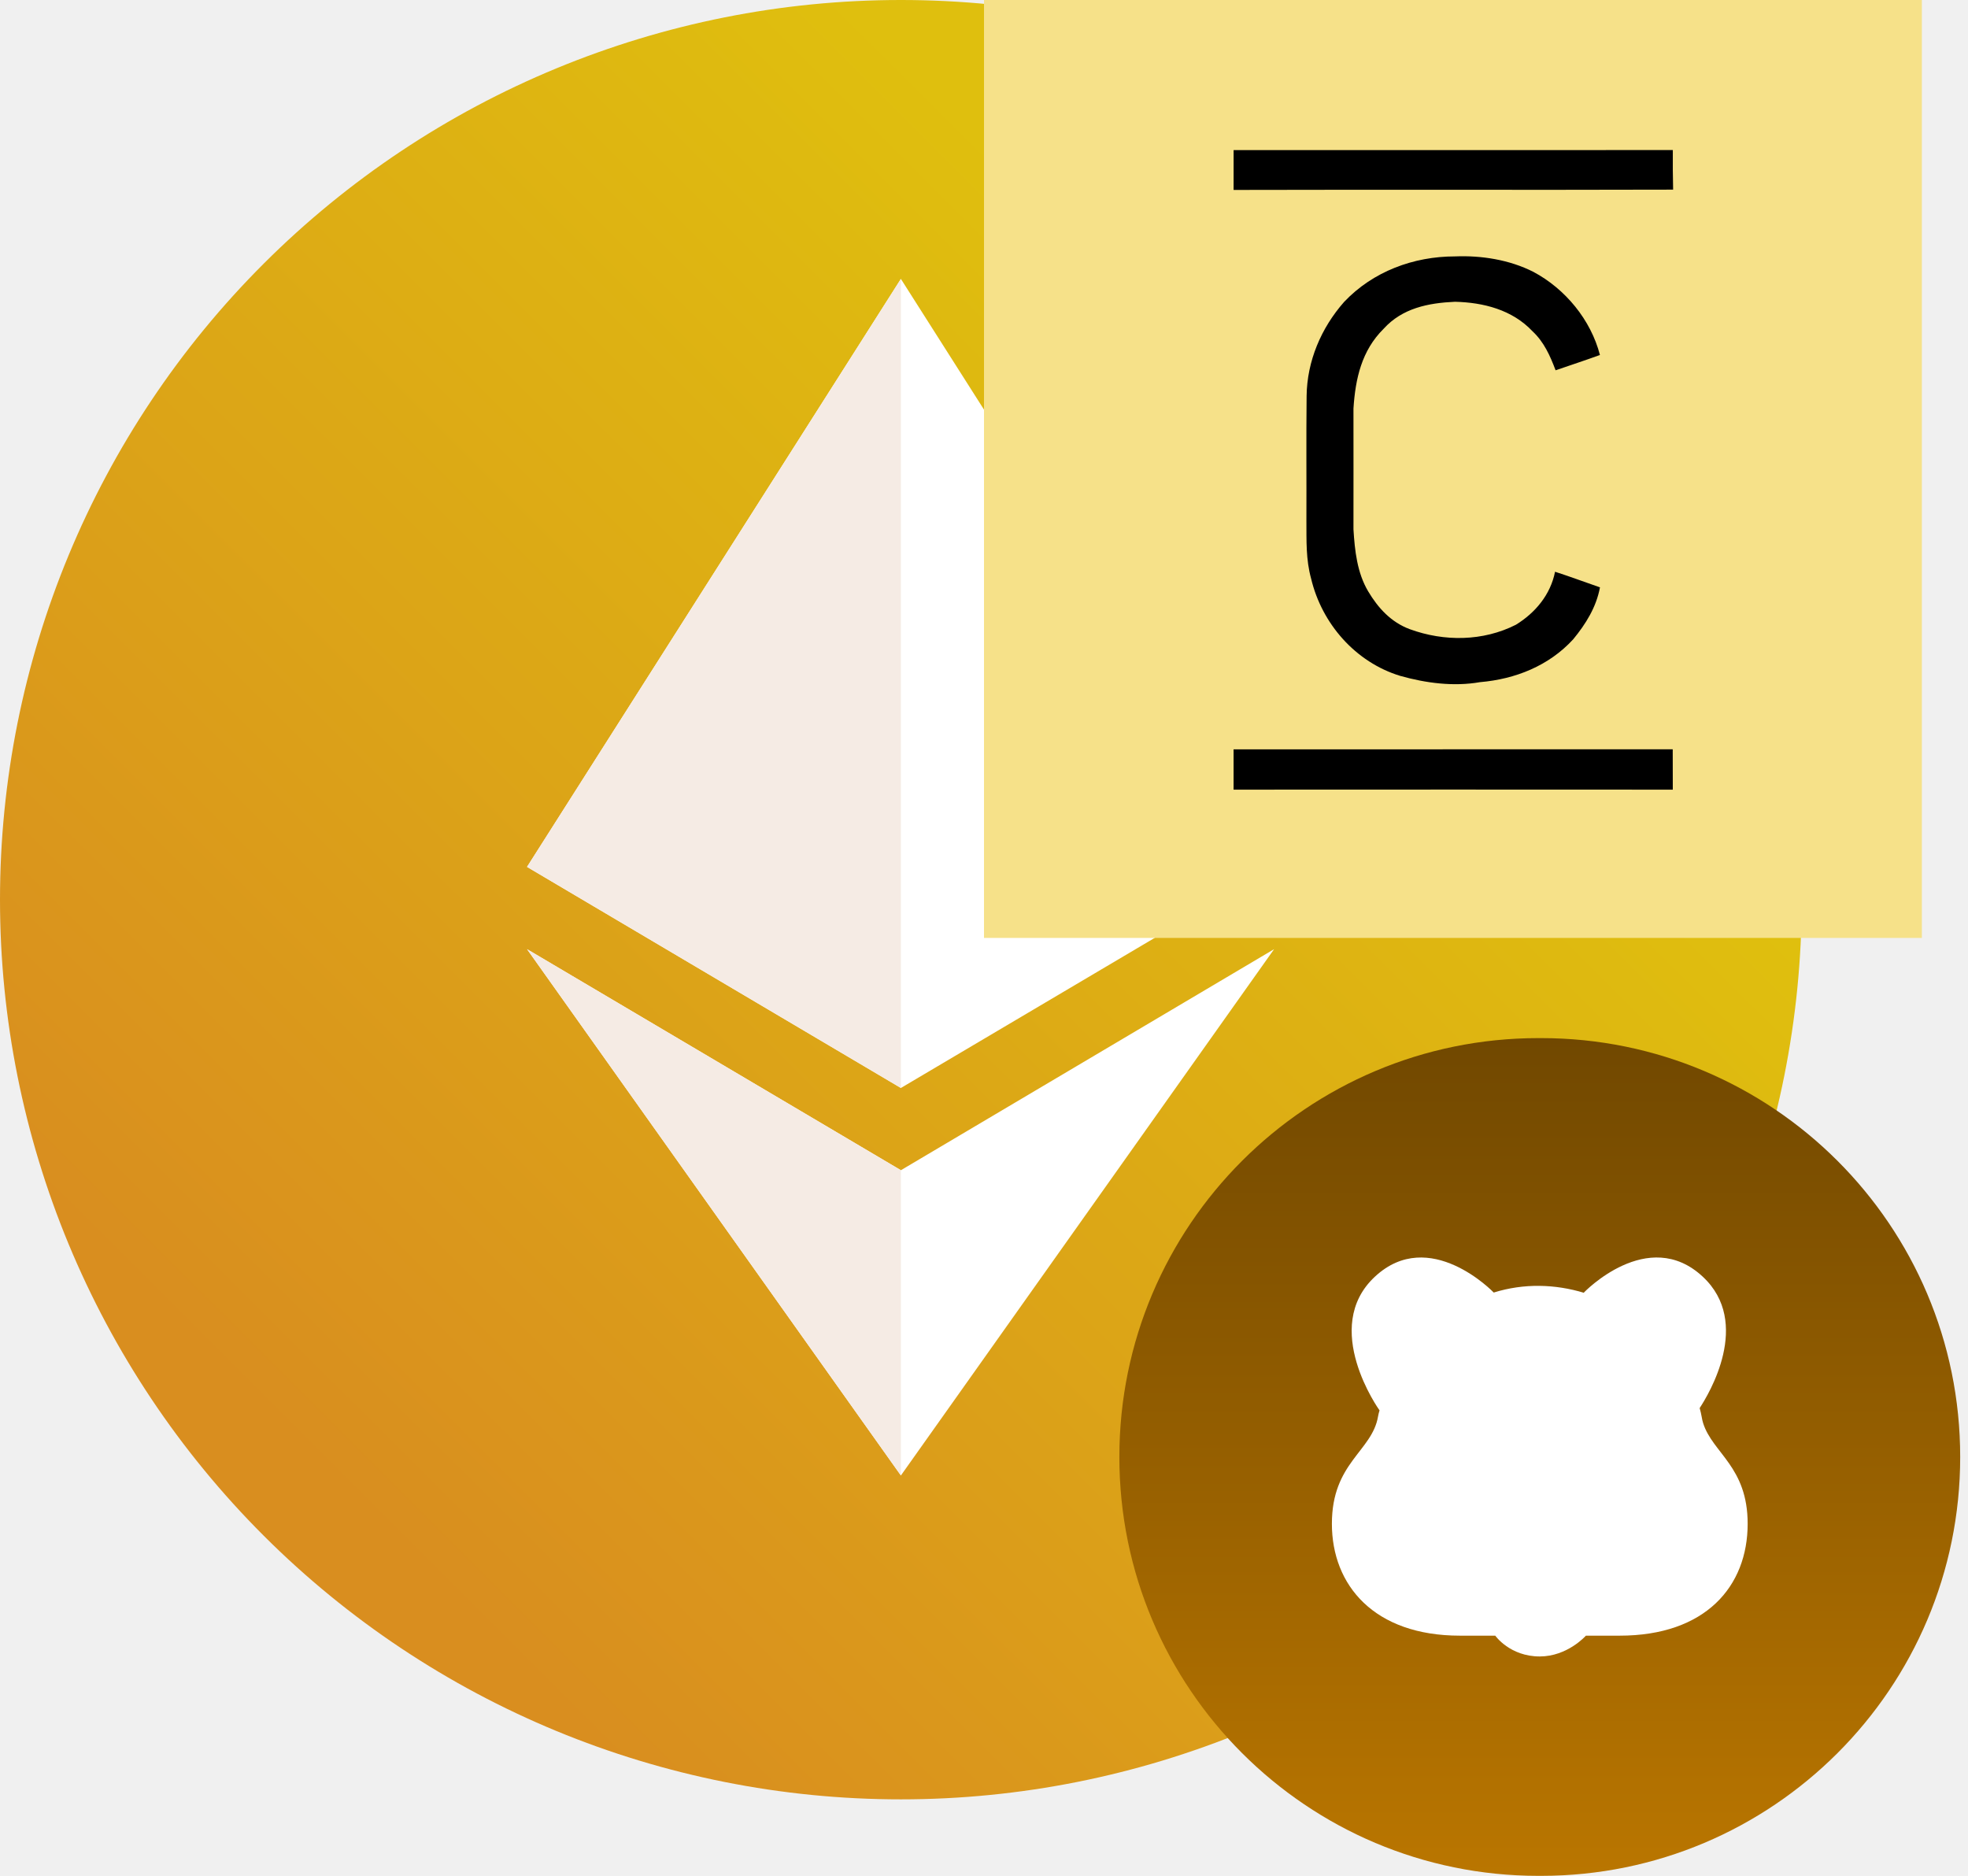
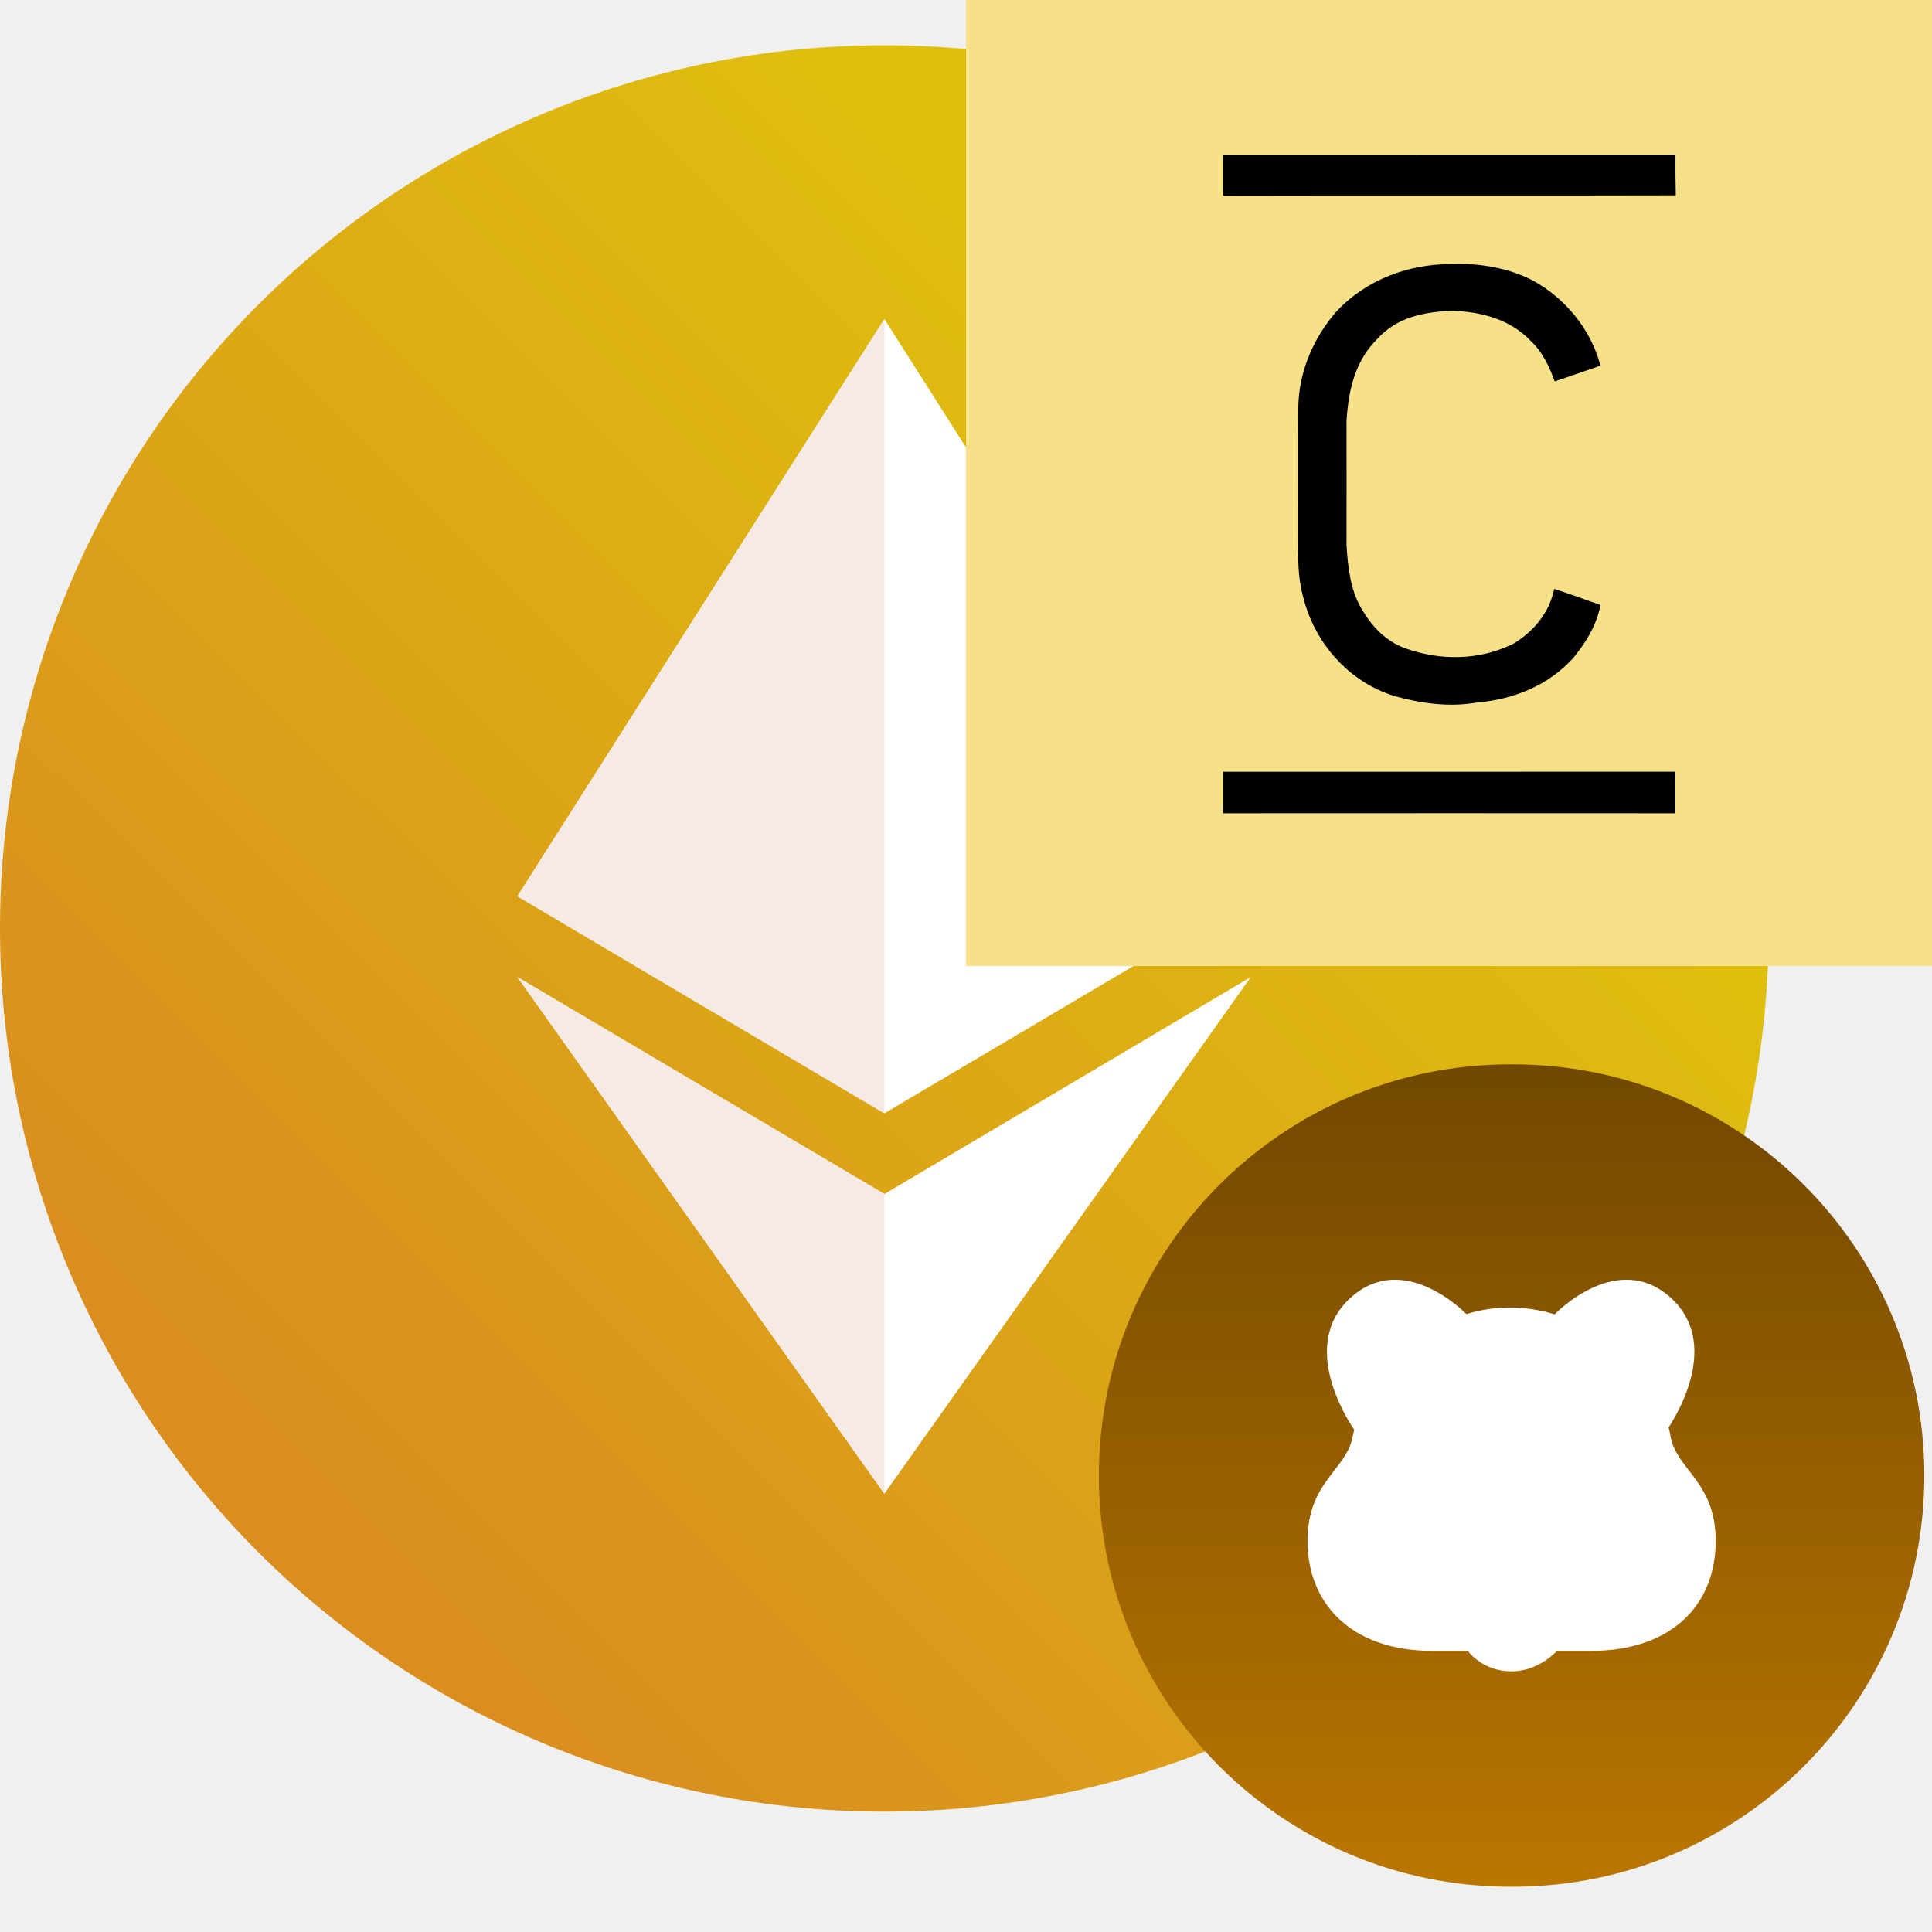
- <svg xmlns="http://www.w3.org/2000/svg" viewBox="0 0 128 122">
-   <path fill="url(#_beraeth)" d="M58.593 117.025a58.63 58.63 0 0 0 41.431-17.138 58.47 58.47 0 0 0 17.161-41.374 58.47 58.47 0 0 0-17.161-41.375A58.63 58.63 0 0 0 58.593 0 58.63 58.63 0 0 0 17.16 17.138 58.47 58.47 0 0 0 0 58.513a58.47 58.47 0 0 0 17.161 41.374 58.63 58.63 0 0 0 41.432 17.138" />
-   <path fill="#fff" d="m34.278 61.73 24.316 14.378 24.274-14.377-24.274 34.23z" />
-   <path fill="#F5EBE4" d="m34.278 61.73 24.316 14.378v19.853z" />
-   <path fill="#fff" d="M58.594 70.759 34.278 56.38l24.316-38.24L82.91 56.38z" />
-   <path fill="#F5EBE4" d="M58.594 70.759 34.278 56.38l24.316-38.24z" />
-   <path fill="url(#_bera-sm)" d="M100.233 67.515h-.17c-15.054 0-27.259 12.197-27.259 27.242S85.01 122 100.063 122h.17c15.055 0 27.259-12.197 27.259-27.243s-12.204-27.242-27.259-27.242" />
-   <path fill="#fff" d="M110.775 92.564a3 3 0 0 1-.093-.4 6 6 0 0 0-.135-.588c.591-.894 3.414-5.553.202-8.544-3.566-3.32-7.731 1.031-7.731 1.031l.013.02c-1.873-.569-3.903-.635-5.878-.02-.024-.025-4.176-4.34-7.73-1.03-3.556 3.31.283 8.666.303 8.694a3 3 0 0 0-.095.385c-.385 2.292-3.004 3-3.004 6.991 0 3.993 2.74 7.276 8.332 7.276h2.294c.01.015.955 1.353 2.895 1.352 1.801-.002 2.99-1.34 3-1.352h2.19c5.591 0 8.331-3.206 8.331-7.276 0-3.717-2.271-4.587-2.894-6.54" />
+ <svg xmlns="http://www.w3.org/2000/svg" viewBox="0 0 128 128">
+   <path fill="url(#a)" d="M58.593 120.025a58.63 58.63 0 0 0 41.431-17.138 58.464 58.464 0 0 0 0-82.749A58.63 58.63 0 0 0 58.593 3 58.63 58.63 0 0 0 17.16 20.138 58.47 58.47 0 0 0 0 61.513a58.47 58.47 0 0 0 17.161 41.374 58.63 58.63 0 0 0 41.432 17.138" />
+   <path fill="#fff" d="m34.278 64.73 24.316 14.378 24.274-14.377-24.274 34.23z" />
+   <path fill="#F5EBE4" d="m34.278 64.73 24.316 14.378v19.853z" />
+   <path fill="#fff" d="M58.594 73.759 34.278 59.38l24.316-38.24L82.91 59.38z" />
+   <path fill="#F5EBE4" d="M58.594 73.759 34.278 59.38l24.316-38.24z" />
+   <path fill="url(#b)" d="M100.233 70.515h-.17c-15.054 0-27.259 12.197-27.259 27.242S85.01 125 100.063 125h.17c15.055 0 27.259-12.197 27.259-27.243s-12.204-27.242-27.259-27.242" />
+   <path fill="#fff" d="M110.775 95.564a3 3 0 0 1-.093-.4 6 6 0 0 0-.135-.588c.591-.894 3.414-5.553.202-8.544-3.566-3.32-7.731 1.031-7.731 1.031l.013.02c-1.873-.569-3.903-.635-5.878-.02-.024-.025-4.176-4.34-7.73-1.03-3.556 3.31.283 8.666.303 8.694q-.06.19-.095.385c-.385 2.292-3.004 3-3.004 6.991 0 3.993 2.74 7.276 8.332 7.276h2.294c.01.015.955 1.353 2.895 1.352 1.801-.002 2.99-1.34 3-1.352h2.19c5.591 0 8.331-3.206 8.331-7.276 0-3.717-2.271-4.586-2.894-6.539" />
  <defs>
-     <linearGradient id="_beraeth" x1="117.185" x2=".16" y1="0" y2="117.185" gradientUnits="userSpaceOnUse">
+     <linearGradient id="a" x1="117.185" x2=".16" y1="3" y2="120.185" gradientUnits="userSpaceOnUse">
      <stop offset=".265" stop-color="#DFBF0E" />
      <stop offset=".82" stop-color="#D98E1F" />
    </linearGradient>
-     <linearGradient id="_bera-sm" x1="100.148" x2="100.148" y1="67.515" y2="122" gradientUnits="userSpaceOnUse">
+     <linearGradient id="b" x1="100.148" x2="100.148" y1="70.515" y2="125" gradientUnits="userSpaceOnUse">
      <stop stop-color="#714800" />
      <stop offset="1" stop-color="#BA7600" />
    </linearGradient>
  </defs>
  <svg viewBox="0 0 128 128">
    <path fill="#F6E189" d="M64 0h64v64H64z" />
    <path d="M81.033 10.243c9.99-.006 19.982-.003 29.972-.003-.006.901-.003 1.8.02 2.7-9.996.03-19.997-.007-29.993.02q-.004-1.359.001-2.717m15.108 7.253c1.81-.074 3.72.23 5.345 1.053 2.182 1.16 3.925 3.276 4.545 5.674-1.003.365-2.016.697-3.026 1.044-.375-.995-.788-1.928-1.582-2.67-1.38-1.46-3.334-1.957-5.282-2.006-1.826.083-3.593.433-4.87 1.843-1.502 1.485-1.928 3.405-2.059 5.442 0 2.75.006 5.498 0 8.248.089 1.446.25 2.962 1.004 4.228.68 1.143 1.567 2.109 2.842 2.582 2.344.856 4.995.834 7.239-.304 1.331-.819 2.361-2.054 2.671-3.616 1.03.33 2.042.714 3.066 1.064-.253 1.357-.967 2.498-1.829 3.547-1.658 1.806-3.945 2.717-6.36 2.922-1.797.315-3.695.064-5.439-.427-3.054-.93-5.353-3.559-6.084-6.639-.361-1.306-.312-2.585-.321-3.925.011-2.845-.017-5.69.014-8.531.028-2.389.992-4.645 2.56-6.425 1.966-2.074 4.733-3.104 7.566-3.104m-15.11 33.636c9.99 0 19.98.003 29.967-.003q.01 1.376.005 2.753-14.985-.01-29.972 0a420 420 0 0 1 0-2.75" />
  </svg>
</svg>
